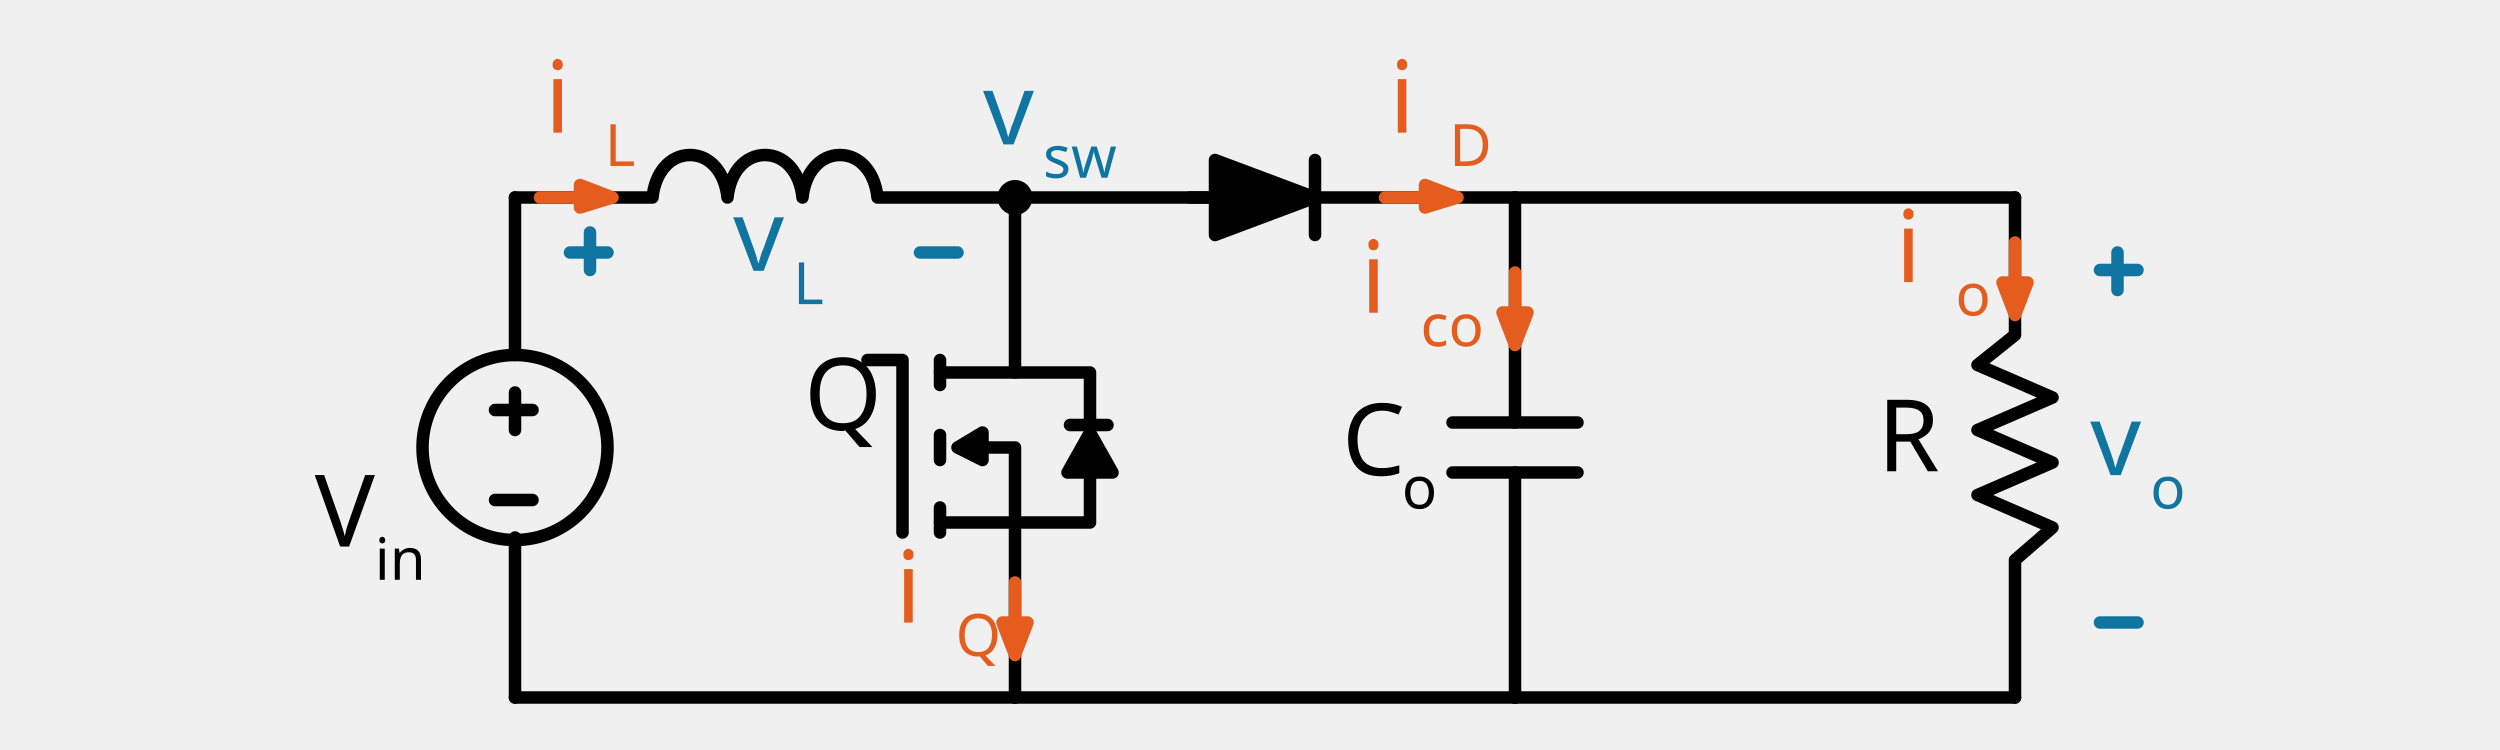
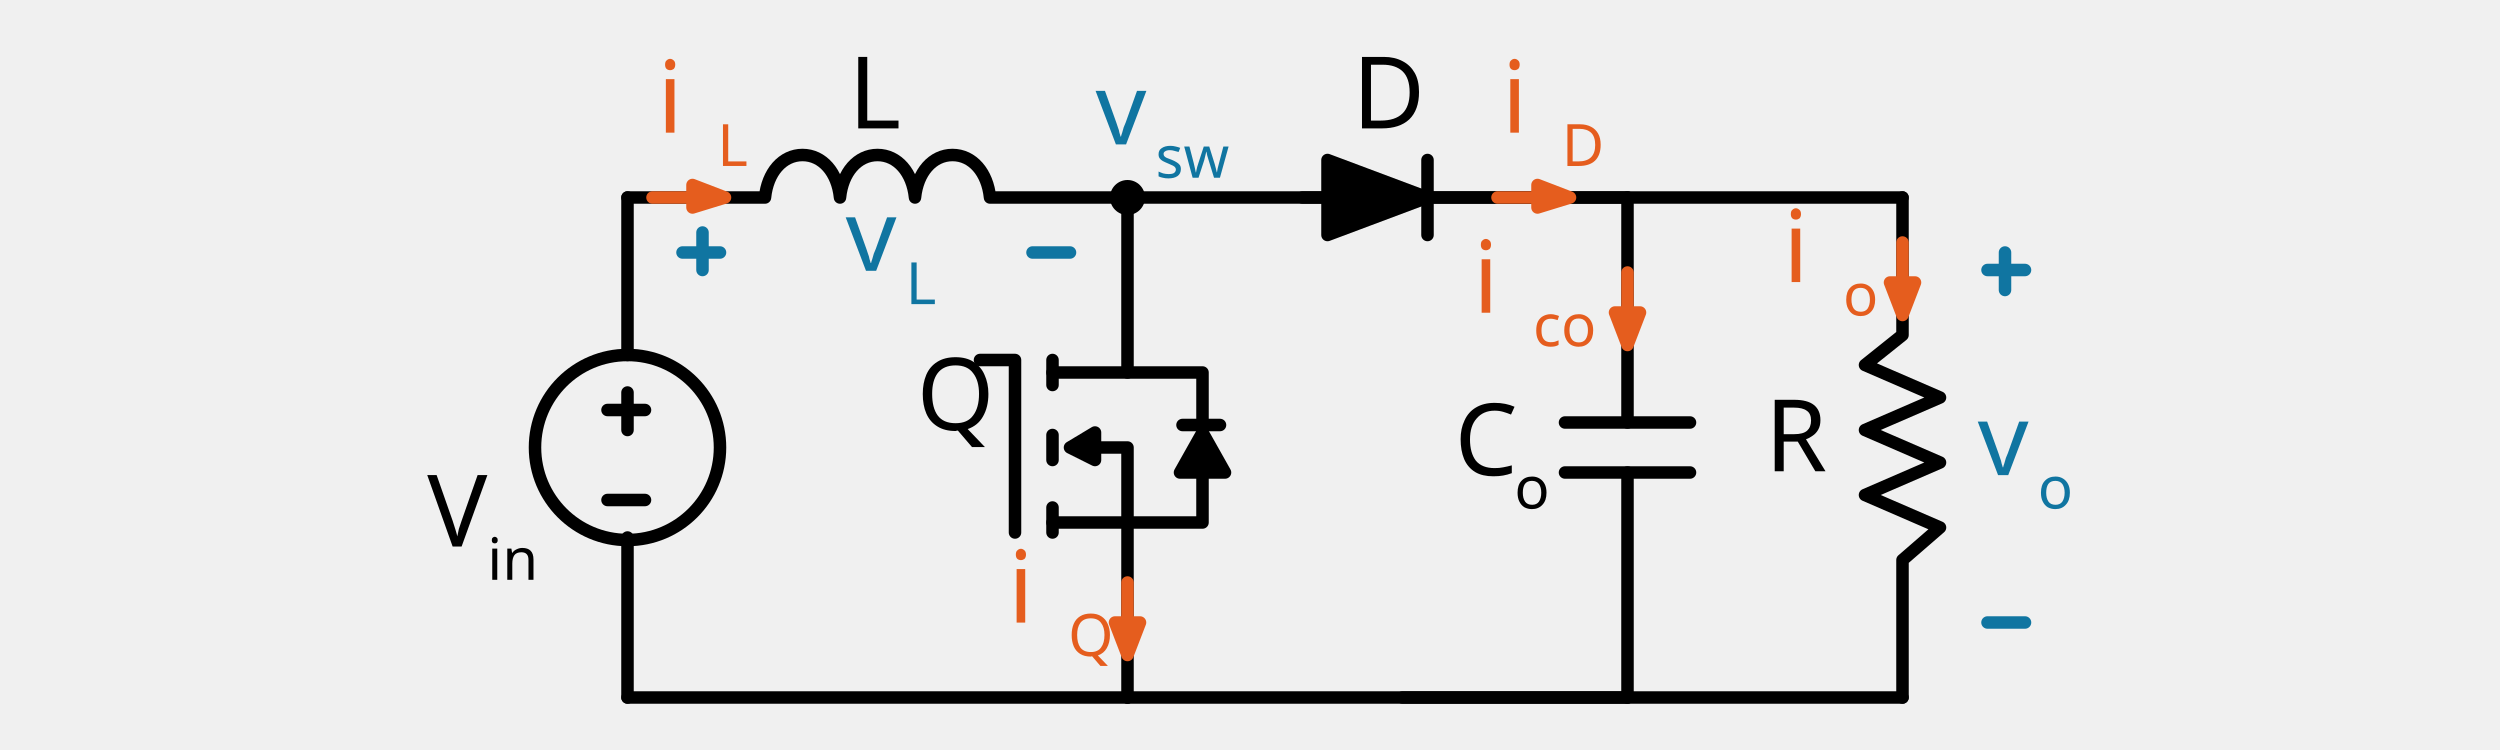
<svg xmlns="http://www.w3.org/2000/svg" version="1.1" x="0px" y="0px" width="100px" height="30px" viewBox="0 0 100 30" style="enable-background:new 0 0 100 30;" xml:space="preserve">
  <style type="text/css">
	.st0{display:none;}
	.st1{display:inline;}
	.st2{fill:none;stroke:#6A93BF;stroke-width:0.25;stroke-linecap:round;stroke-linejoin:round;stroke-miterlimit:10;}
	
		.st3{display:inline;fill:none;stroke:#6A93BF;stroke-width:0.25;stroke-linecap:round;stroke-linejoin:round;stroke-miterlimit:10;}
	.st4{fill:none;stroke:#FC8754;stroke-width:2;stroke-miterlimit:10;}
	.st5{fill:#FFFFFF;stroke:#000000;stroke-miterlimit:10;}
	.st6{fill:none;stroke:#CAEAFF;stroke-linecap:square;stroke-miterlimit:10;}
	.st7{fill:#CAEAFF;}
	.st8{opacity:0.3;fill:#F21616;}
	.st9{fill:none;stroke:#CAEAFF;stroke-linecap:round;stroke-miterlimit:10;}
	.st10{fill:#FC8754;}
	.st11{fill:none;stroke:#000000;stroke-miterlimit:10;}
	.st12{fill:none;stroke:#000000;stroke-width:0.5;stroke-linecap:round;stroke-linejoin:round;stroke-miterlimit:10;}
	.st13{stroke:#000000;stroke-width:0.5;stroke-linecap:round;stroke-linejoin:round;stroke-miterlimit:10;}
	.st14{fill:#E55D1E;stroke:#E55D1E;stroke-width:0.5;stroke-linecap:round;stroke-linejoin:round;stroke-miterlimit:10;}
	.st15{fill:none;stroke:#E55D1E;stroke-width:0.5;stroke-linecap:round;stroke-linejoin:round;stroke-miterlimit:10;}
	.st16{fill:none;}
	.st17{fill:none;stroke:#1075A1;stroke-width:0.5;stroke-linecap:round;stroke-linejoin:round;stroke-miterlimit:10;}
	.st18{fill:none;stroke:#000000;stroke-width:0.25;stroke-miterlimit:10;}
	.st19{font-family:'Courier-Bold';}
	.st20{font-size:4px;}
	.st21{fill:#E55D1E;}
	.st22{fill:#1075A1;}
</style>
  <g id="Layer_2">
</g>
  <g id="Layer_1">
    <g>
      <g>
-         <line class="st12" x1="20.6" y1="27.9" x2="40.6" y2="27.9" />
-         <line class="st12" x1="60.6" y1="27.9" x2="80.6" y2="27.9" />
-         <path class="st12" d="M40.6,7.9l-5.5,0c-0.1-1-0.7-1.7-1.5-1.7s-1.4,0.7-1.5,1.7c-0.1-1-0.7-1.7-1.5-1.7c-0.8,0-1.4,0.7-1.5,1.7     c-0.1-1-0.7-1.7-1.5-1.7c-0.8,0-1.4,0.7-1.5,1.7l-5.5,0" />
-         <polyline class="st12" points="80.6,27.9 80.6,22.4 82.1,21.1 79.1,19.8 82.1,18.5 79.1,17.2 82.1,15.9 79.1,14.6 80.6,13.4      80.6,7.9    " />
+         <line class="st12" x1="25.1" y1="27.9" x2="45.1" y2="27.9" />
+         <line class="st12" x1="56.1" y1="27.9" x2="76.1" y2="27.9" />
+         <path class="st12" d="M45.1,7.9l-5.5,0c-0.1-1-0.7-1.7-1.5-1.7s-1.4,0.7-1.5,1.7c-0.1-1-0.7-1.7-1.5-1.7s-1.4,0.7-1.5,1.7     c-0.1-1-0.7-1.7-1.5-1.7s-1.4,0.7-1.5,1.7l-5.5,0" />
+         <polyline class="st12" points="76.1,27.9 76.1,22.4 77.6,21.1 74.6,19.8 77.6,18.5 74.6,17.2 77.6,15.9 74.6,14.6 76.1,13.4      76.1,7.9    " />
        <g>
-           <line class="st12" x1="60.6" y1="16.9" x2="60.6" y2="7.9" />
-           <line class="st12" x1="60.6" y1="27.9" x2="60.6" y2="18.9" />
-           <line class="st12" x1="58.1" y1="18.9" x2="63.1" y2="18.9" />
-           <line class="st12" x1="58.1" y1="16.9" x2="63.1" y2="16.9" />
+           <line class="st12" x1="65.1" y1="16.9" x2="65.1" y2="7.9" />
+           <line class="st12" x1="65.1" y1="27.9" x2="65.1" y2="18.9" />
+           <line class="st12" x1="62.6" y1="18.9" x2="67.6" y2="18.9" />
+           <line class="st12" x1="62.6" y1="16.9" x2="67.6" y2="16.9" />
        </g>
        <g>
          <g>
-             <line class="st13" x1="51.6" y1="7.9" x2="60.6" y2="7.9" />
-             <line class="st13" x1="40.6" y1="7.9" x2="49.6" y2="7.9" />
+             <line class="st13" x1="56.1" y1="7.9" x2="65.1" y2="7.9" />
+             <line class="st13" x1="45.1" y1="7.9" x2="54.1" y2="7.9" />
          </g>
          <g>
-             <line class="st13" x1="52.6" y1="6.4" x2="52.6" y2="9.4" />
-             <polygon class="st13" points="52.6,7.9 48.6,6.4 48.6,9.4      " />
+             <line class="st13" x1="57.1" y1="6.4" x2="57.1" y2="9.4" />
+             <polygon class="st13" points="57.1,7.9 53.1,6.4 53.1,9.4      " />
          </g>
-           <line class="st13" x1="51.6" y1="7.9" x2="47.6" y2="7.9" />
+           <line class="st13" x1="56.1" y1="7.9" x2="52.1" y2="7.9" />
        </g>
-         <line class="st12" x1="40.6" y1="27.9" x2="60.6" y2="27.9" />
-         <line class="st12" x1="60.6" y1="7.9" x2="80.6" y2="7.9" />
+         <line class="st12" x1="45.1" y1="27.9" x2="65.1" y2="27.9" />
+         <line class="st12" x1="56.1" y1="7.9" x2="76.1" y2="7.9" />
        <g>
-           <polyline class="st12" points="37.6,14.9 40.6,14.9 40.6,7.9     " />
-           <polyline class="st12" points="38.6,17.9 40.6,17.9 40.6,20.9     " />
-           <polyline class="st12" points="37.6,20.9 40.6,20.9 40.6,27.9     " />
-           <line class="st12" x1="37.6" y1="21.3" x2="37.6" y2="20.3" />
-           <line class="st12" x1="37.6" y1="18.4" x2="37.6" y2="17.4" />
-           <line class="st12" x1="37.6" y1="15.4" x2="37.6" y2="14.4" />
-           <polygon class="st12" points="38.3,17.9 39.3,18.4 39.3,17.3     " />
-           <line class="st12" x1="42.8" y1="17" x2="44.3" y2="17" />
-           <polygon class="st13" points="43.6,17.3 42.7,18.9 44.5,18.9     " />
-           <polyline class="st12" points="36.1,21.3 36.1,14.4 34.7,14.4     " />
-           <polyline class="st12" points="40.6,20.9 43.6,20.9 43.6,18.7     " />
-           <polyline class="st12" points="40.6,14.9 43.6,14.9 43.6,17     " />
+           <polyline class="st12" points="42.1,14.9 45.1,14.9 45.1,7.9     " />
+           <polyline class="st12" points="43.1,17.9 45.1,17.9 45.1,20.9     " />
+           <polyline class="st12" points="42.1,20.9 45.1,20.9 45.1,27.9     " />
+           <line class="st12" x1="42.1" y1="21.3" x2="42.1" y2="20.3" />
+           <line class="st12" x1="42.1" y1="18.4" x2="42.1" y2="17.4" />
+           <line class="st12" x1="42.1" y1="15.4" x2="42.1" y2="14.4" />
+           <polygon class="st12" points="42.8,17.9 43.8,18.4 43.8,17.3     " />
+           <line class="st12" x1="47.3" y1="17" x2="48.8" y2="17" />
+           <polygon class="st13" points="48.1,17.3 47.2,18.9 49,18.9     " />
+           <polyline class="st12" points="40.6,21.3 40.6,14.4 39.2,14.4     " />
+           <polyline class="st12" points="45.1,20.9 48.1,20.9 48.1,18.7     " />
+           <polyline class="st12" points="45.1,14.9 48.1,14.9 48.1,17     " />
        </g>
      </g>
-       <text transform="matrix(1 0 0 1 12.5897 21.8608)" class="st19 st20">V</text>
-       <text transform="matrix(0.583 0 0 0.583 14.99 23.1928)" class="st19 st20">in</text>
-       <text transform="matrix(1 0 0 1 32.1612 17.1939)" class="st19 st20">Q</text>
+       <text transform="matrix(1 0 0 1 17.0894 21.8608)" class="st19 st20">V</text>
+       <text transform="matrix(0.583 0 0 0.583 19.4898 23.1928)" class="st19 st20">in</text>
+       <text transform="matrix(1 0 0 1 36.661 17.1939)" class="st19 st20">Q</text>
      <g>
-         <text transform="matrix(1 0 0 1 53.6753 19.005)" class="st19 st20">C</text>
-         <text transform="matrix(0.583 0 0 0.583 56.0757 20.337)" class="st19 st20">o</text>
+         <text transform="matrix(1 0 0 1 58.175 19.005)" class="st19 st20">C</text>
+         <text transform="matrix(0.583 0 0 0.583 60.5754 20.337)" class="st19 st20">o</text>
      </g>
      <g>
-         <text transform="matrix(1 0 0 1 75.0985 18.8514)" class="st19 st20">R</text>
+         <text transform="matrix(1 0 0 1 70.5983 18.8514)" class="st19 st20">R</text>
      </g>
      <g>
-         <text transform="matrix(1 0 0 1 54.422 12.5102)" class="st21 st19 st20">i</text>
-         <text transform="matrix(0.583 0 0 0.583 56.8224 13.8423)" class="st21 st19 st20">co</text>
+         <text transform="matrix(1 0 0 1 58.9218 12.5102)" class="st21 st19 st20">i</text>
+         <text transform="matrix(0.583 0 0 0.583 61.3222 13.8423)" class="st21 st19 st20">co</text>
        <g>
-           <polygon class="st14" points="60.6,13.8 60.1,12.5 61.1,12.5     " />
+           <polygon class="st14" points="65.1,13.8 64.6,12.5 65.6,12.5     " />
        </g>
-         <line class="st15" x1="60.6" y1="10.9" x2="60.6" y2="13.1" />
+         <line class="st15" x1="65.1" y1="10.9" x2="65.1" y2="13.1" />
      </g>
      <g>
-         <text transform="matrix(1 0 0 1 35.8214 24.9043)" class="st21 st19 st20">i</text>
-         <text transform="matrix(0.583 0 0 0.583 38.2218 26.2363)" class="st21 st19 st20">Q</text>
+         <text transform="matrix(1 0 0 1 40.3211 24.9043)" class="st21 st19 st20">i</text>
+         <text transform="matrix(0.583 0 0 0.583 42.7215 26.2363)" class="st21 st19 st20">Q</text>
        <g>
-           <polygon class="st14" points="40.6,26.2 40.1,24.9 41.1,24.9     " />
+           <polygon class="st14" points="45.1,26.2 44.6,24.9 45.6,24.9     " />
        </g>
-         <line class="st15" x1="40.6" y1="23.3" x2="40.6" y2="25.5" />
+         <line class="st15" x1="45.1" y1="23.3" x2="45.1" y2="25.5" />
      </g>
      <g>
-         <text transform="matrix(1 0 0 1 75.8211 11.2836)" class="st21 st19 st20">i</text>
-         <text transform="matrix(0.583 0 0 0.583 78.2215 12.6157)" class="st21 st19 st20">o</text>
+         <text transform="matrix(1 0 0 1 71.3209 11.2836)" class="st21 st19 st20">i</text>
+         <text transform="matrix(0.583 0 0 0.583 73.7213 12.6157)" class="st21 st19 st20">o</text>
        <g>
-           <polygon class="st14" points="80.6,12.6 80.1,11.3 81.1,11.3     " />
+           <polygon class="st14" points="76.1,12.6 75.6,11.3 76.6,11.3     " />
        </g>
-         <line class="st15" x1="80.6" y1="9.7" x2="80.6" y2="11.9" />
+         <line class="st15" x1="76.1" y1="9.7" x2="76.1" y2="11.9" />
      </g>
      <g>
-         <text transform="matrix(1 0 0 1 55.5686 5.3068)" class="st21 st19 st20">i</text>
-         <text transform="matrix(0.583 0 0 0.583 57.969 6.6389)" class="st21 st19 st20">D</text>
+         <text transform="matrix(1 0 0 1 60.0684 5.3068)" class="st21 st19 st20">i</text>
+         <text transform="matrix(0.583 0 0 0.583 62.4688 6.6389)" class="st21 st19 st20">D</text>
        <g>
-           <polygon class="st14" points="58.3,7.9 57,8.3 57,7.4     " />
+           <polygon class="st14" points="62.8,7.9 61.5,8.3 61.5,7.4     " />
        </g>
-         <line class="st15" x1="55.4" y1="7.9" x2="57.6" y2="7.9" />
+         <line class="st15" x1="59.9" y1="7.9" x2="62.1" y2="7.9" />
      </g>
      <g>
-         <text transform="matrix(1 0 0 1 21.7911 5.3067)" class="st21 st19 st20">i</text>
-         <text transform="matrix(0.583 0 0 0.583 24.1915 6.6387)" class="st21 st19 st20">L</text>
+         <text transform="matrix(1 0 0 1 26.2908 5.3067)" class="st21 st19 st20">i</text>
+         <text transform="matrix(0.583 0 0 0.583 28.6912 6.6387)" class="st21 st19 st20">L</text>
        <g>
-           <polygon class="st14" points="24.5,7.9 23.2,8.3 23.2,7.4     " />
+           <polygon class="st14" points="29,7.9 27.7,8.3 27.7,7.4     " />
        </g>
-         <line class="st15" x1="21.6" y1="7.9" x2="23.8" y2="7.9" />
+         <line class="st15" x1="26.1" y1="7.9" x2="28.3" y2="7.9" />
      </g>
      <g>
-         <text transform="matrix(1 0 0 1 83.6107 19.0051)" class="st22 st19 st20">v</text>
-         <text transform="matrix(0.583 0 0 0.583 86.0111 20.3371)" class="st22 st19 st20">o</text>
-         <line class="st17" x1="84.7" y1="10.1" x2="84.7" y2="11.6" />
-         <line class="st17" x1="85.5" y1="10.8" x2="84" y2="10.8" />
-         <line class="st17" x1="85.5" y1="24.9" x2="84" y2="24.9" />
+         <text transform="matrix(1 0 0 1 79.1105 19.0051)" class="st22 st19 st20">v</text>
+         <text transform="matrix(0.583 0 0 0.583 81.5108 20.3371)" class="st22 st19 st20">o</text>
+         <line class="st17" x1="80.2" y1="10.1" x2="80.2" y2="11.6" />
+         <line class="st17" x1="81" y1="10.8" x2="79.5" y2="10.8" />
+         <line class="st17" x1="81" y1="24.9" x2="79.5" y2="24.9" />
      </g>
      <g>
-         <line class="st12" x1="20.6" y1="14.2" x2="20.6" y2="7.9" />
-         <line class="st12" x1="20.6" y1="27.9" x2="20.6" y2="21.5" />
-         <circle class="st12" cx="20.6" cy="17.9" r="3.7" />
+         <line class="st12" x1="25.1" y1="14.2" x2="25.1" y2="7.9" />
+         <line class="st12" x1="25.1" y1="27.9" x2="25.1" y2="21.5" />
+         <circle class="st12" cx="25.1" cy="17.9" r="3.7" />
        <g>
-           <line class="st12" x1="20.6" y1="15.7" x2="20.6" y2="17.2" />
-           <line class="st12" x1="21.3" y1="16.4" x2="19.8" y2="16.4" />
-           <line class="st12" x1="21.3" y1="20" x2="19.8" y2="20" />
+           <line class="st12" x1="25.1" y1="15.7" x2="25.1" y2="17.2" />
+           <line class="st12" x1="25.8" y1="16.4" x2="24.3" y2="16.4" />
+           <line class="st12" x1="25.8" y1="20" x2="24.3" y2="20" />
        </g>
      </g>
      <g>
-         <line class="st16" x1="20.6" y1="10.1" x2="40.6" y2="10.1" />
-         <text transform="matrix(1 0 0 1 29.3278 10.8332)" class="st22 st19 st20">v</text>
-         <text transform="matrix(0.583 0 0 0.583 31.7281 12.1652)" class="st22 st19 st20">L</text>
-         <line class="st17" x1="22.8" y1="10.1" x2="24.3" y2="10.1" />
-         <line class="st17" x1="23.6" y1="9.3" x2="23.6" y2="10.8" />
-         <line class="st17" x1="38.3" y1="10.1" x2="36.8" y2="10.1" />
+         <line class="st16" x1="25.1" y1="10.1" x2="45.1" y2="10.1" />
+         <text transform="matrix(1 0 0 1 33.8275 10.8332)" class="st22 st19 st20">v</text>
+         <text transform="matrix(0.583 0 0 0.583 36.2279 12.1652)" class="st22 st19 st20">L</text>
+         <line class="st17" x1="27.3" y1="10.1" x2="28.8" y2="10.1" />
+         <line class="st17" x1="28.1" y1="9.3" x2="28.1" y2="10.8" />
+         <line class="st17" x1="42.8" y1="10.1" x2="41.3" y2="10.1" />
      </g>
      <g>
-         <text transform="matrix(1 0 0 1 39.3241 5.7765)" class="st22 st19 st20">v</text>
-         <text transform="matrix(0.583 0 0 0.583 41.7245 7.1086)" class="st22 st19 st20">sw</text>
-         <circle id="XMLID_00000127758593201478874070000002647419888092288398_" cx="40.6" cy="7.9" r="0.7" />
+         <text transform="matrix(1 0 0 1 43.8239 5.7765)" class="st22 st19 st20">v</text>
+         <text transform="matrix(0.583 0 0 0.583 46.2243 7.1086)" class="st22 st19 st20">sw</text>
+         <circle id="XMLID_00000127758593201478874070000002647419888092288398_" cx="45.1" cy="7.9" r="0.7" />
+       </g>
+       <text transform="matrix(1 0 0 1 33.9398 5.1358)" class="st19 st20">L</text>
+       <g>
+         <text transform="matrix(1 0 0 1 54.0889 5.1356)" class="st19 st20">D</text>
      </g>
    </g>
  </g>
</svg>
